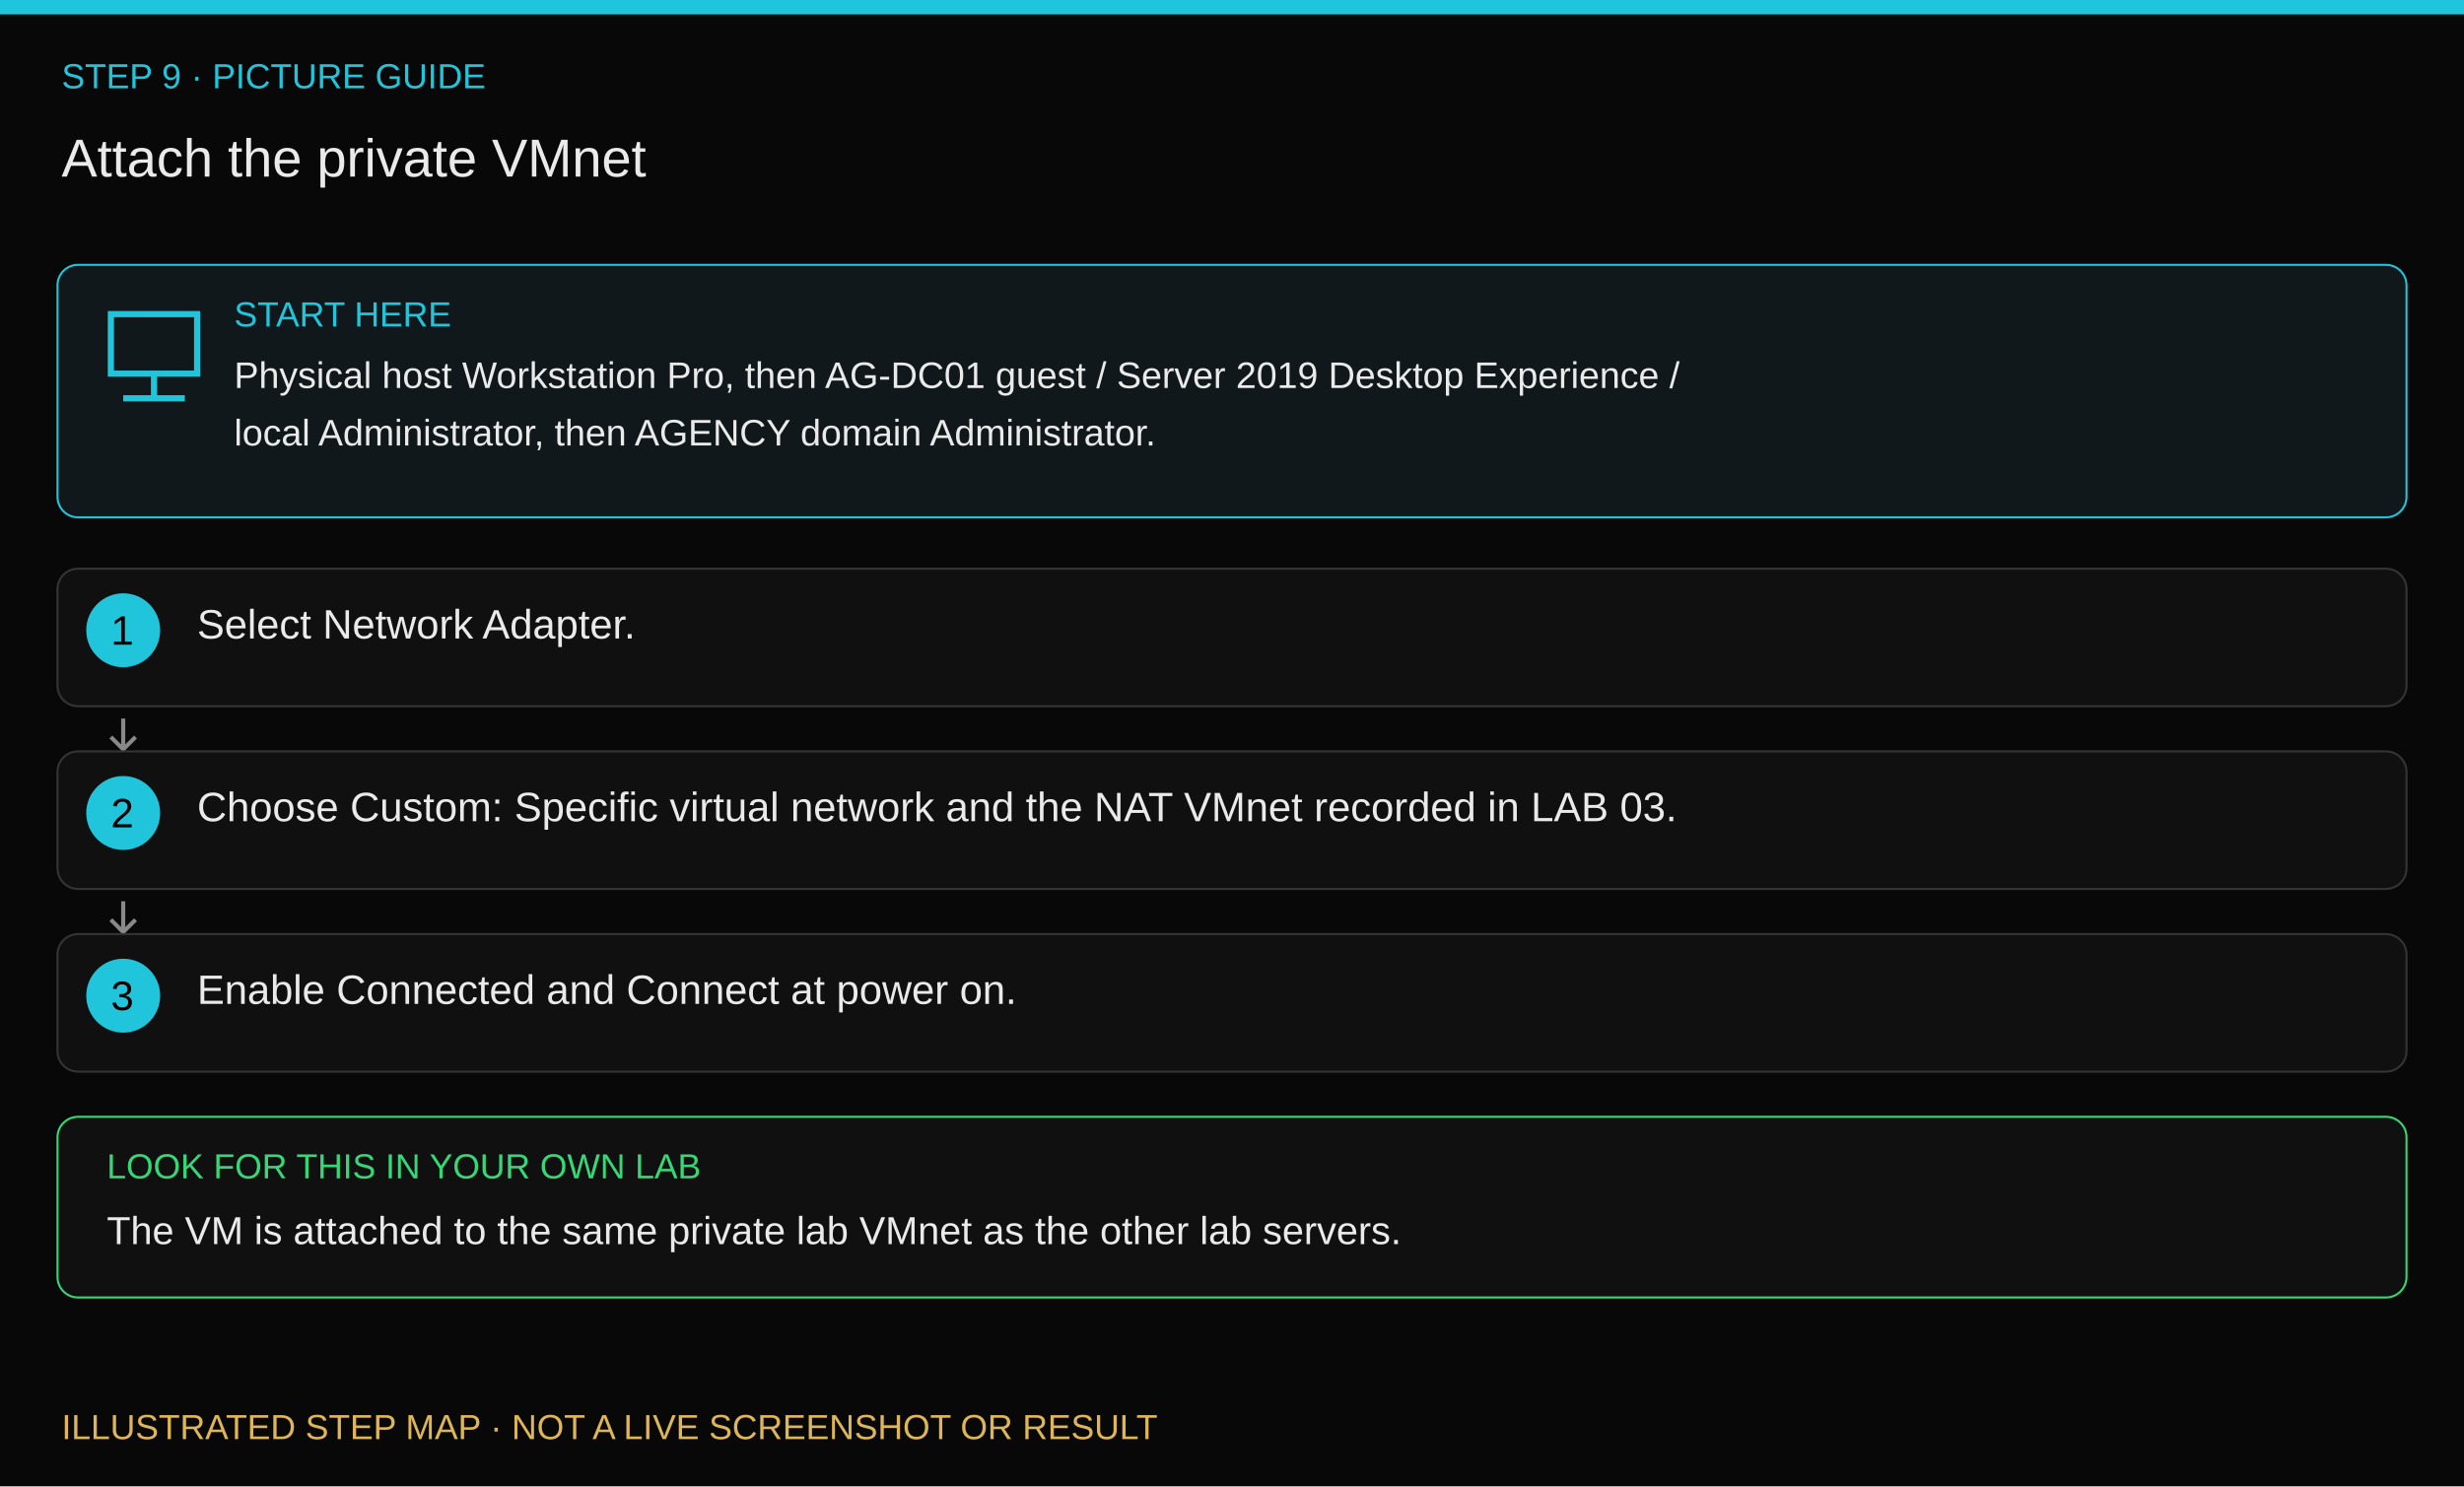
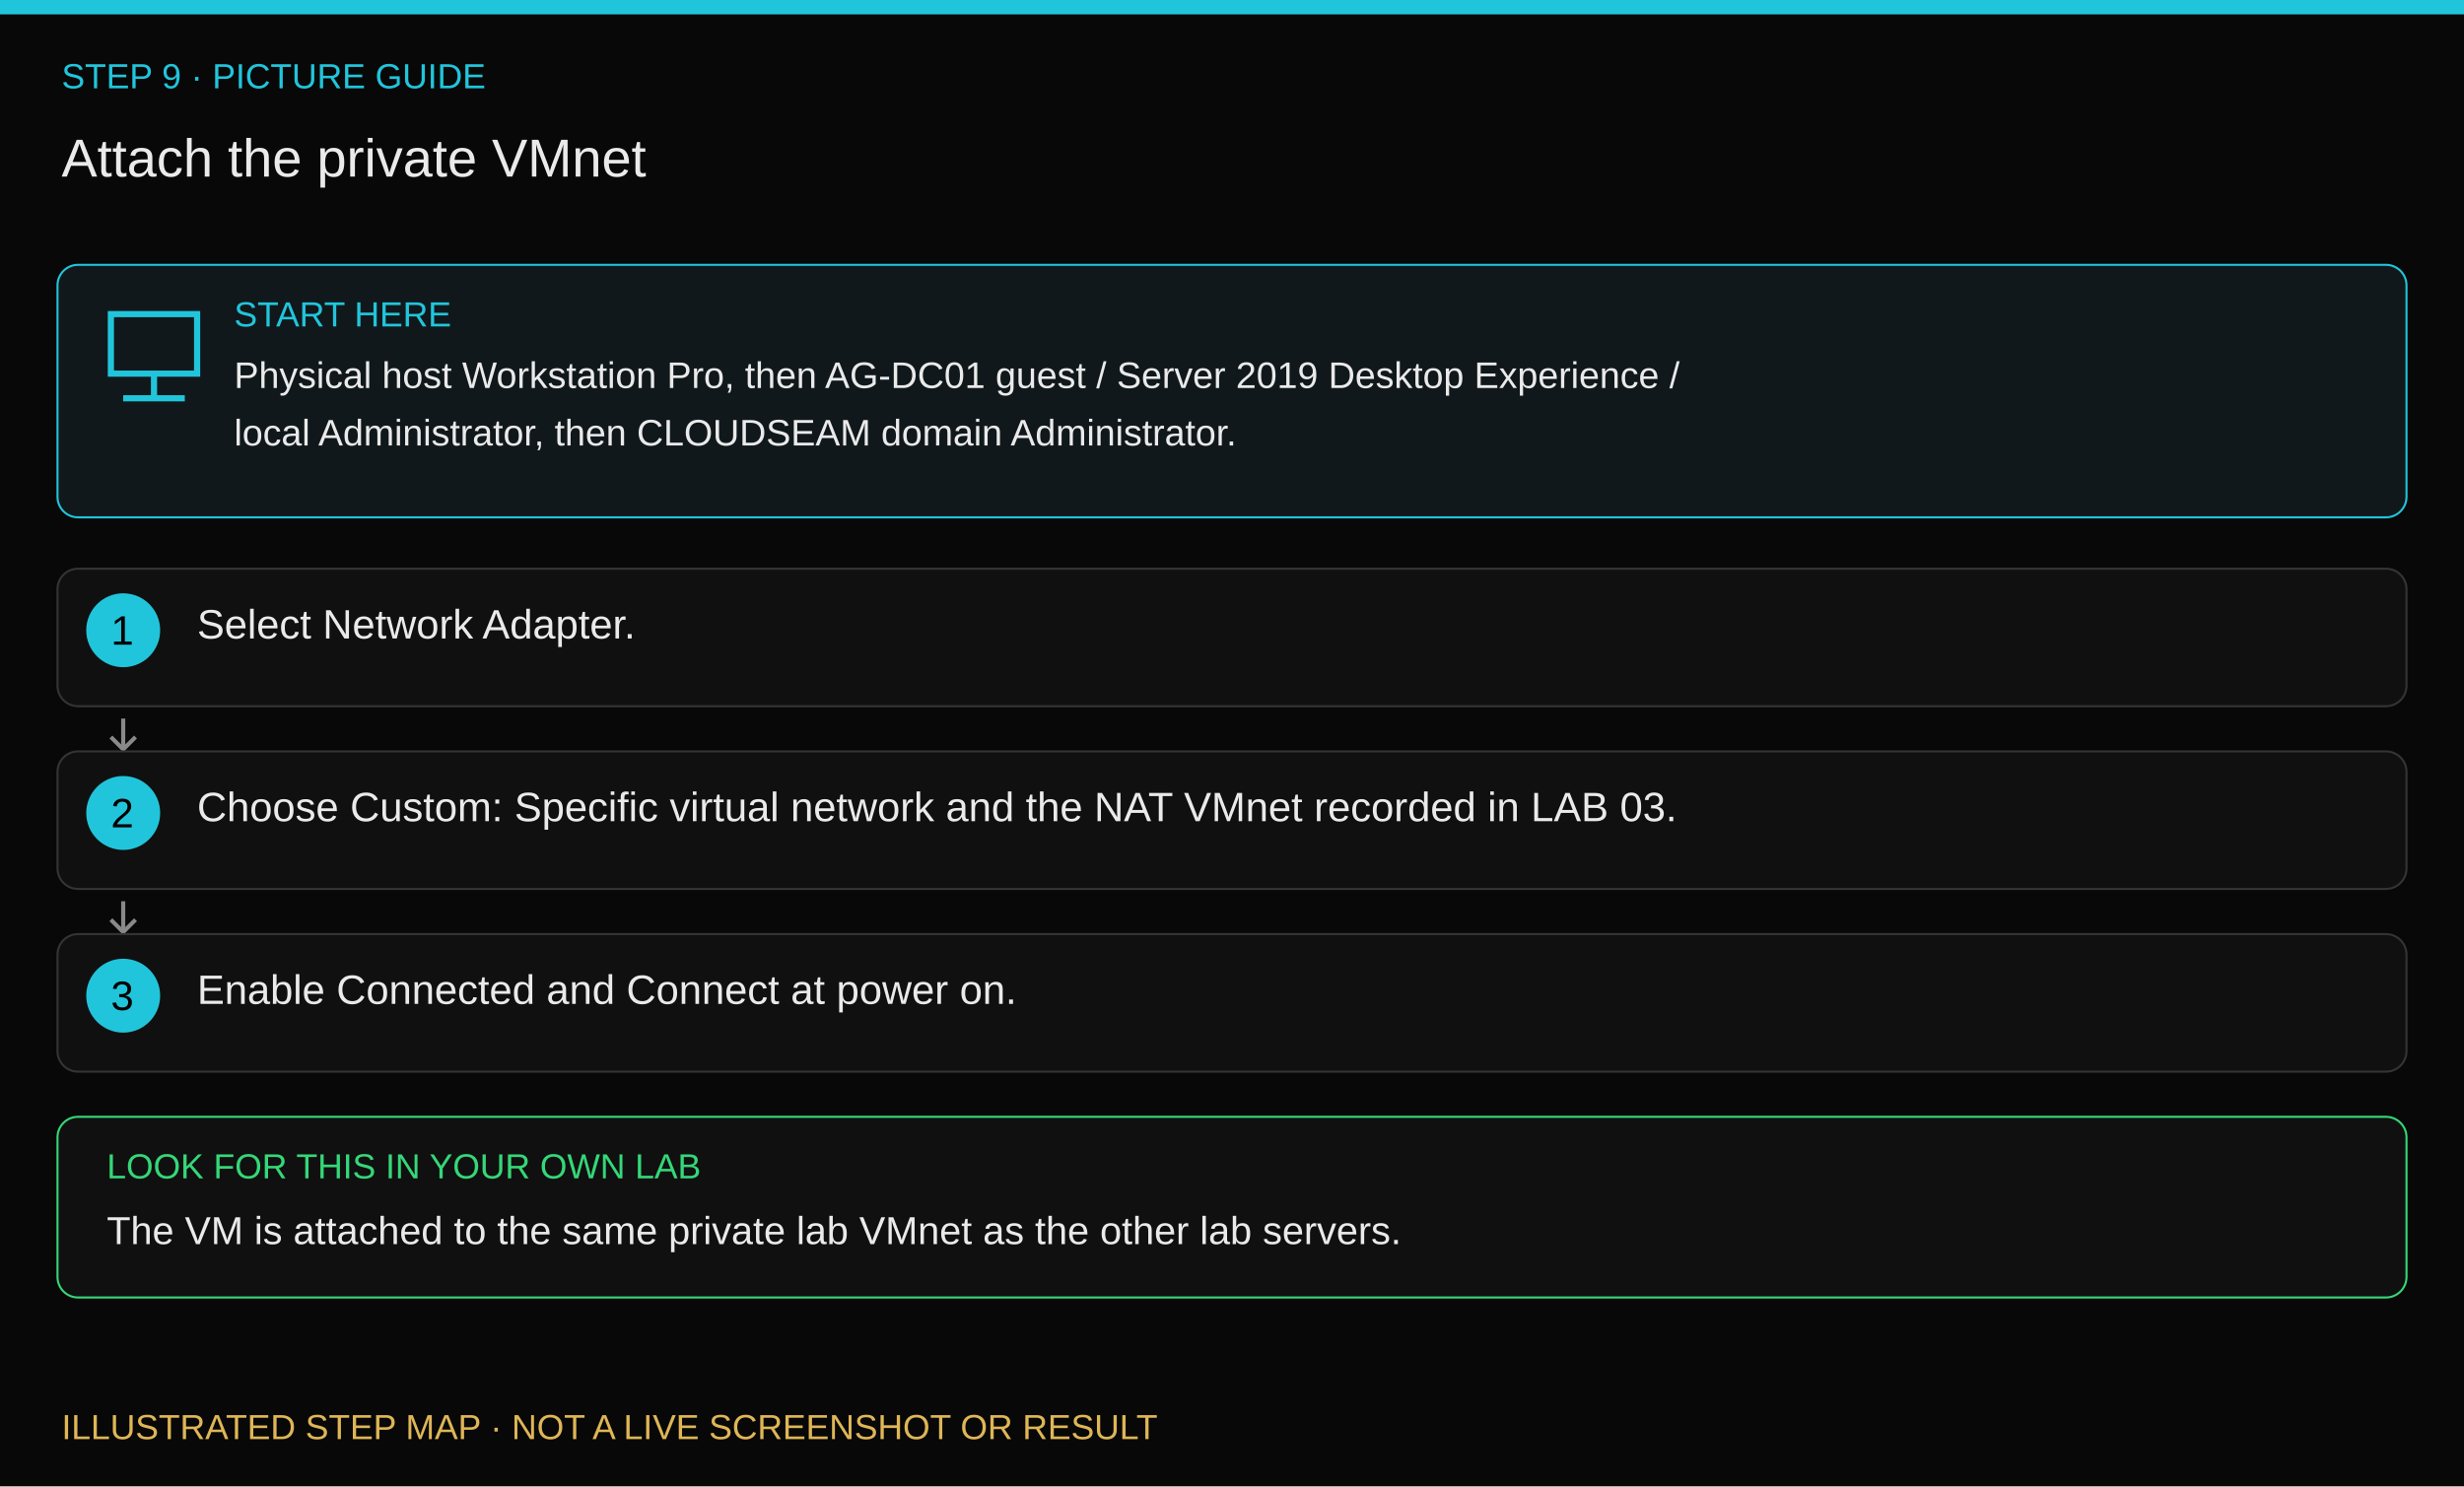
<svg xmlns="http://www.w3.org/2000/svg" width="1200" height="724" viewBox="0 0 1200 724" role="img" aria-labelledby="title desc">
  <rect width="1200" height="724" fill="#080808" />
  <rect width="1200" height="7" fill="#21c5db" />
  <text x="30" y="43" font-family="Arial, sans-serif" font-size="17" fill="#21c5db">STEP 9 · PICTURE GUIDE</text>
  <text x="30" y="86" font-family="Arial, sans-serif" font-size="26" fill="#eaeaea">Attach the private VMnet</text>
  <rect x="28" y="129" width="1144" height="123" rx="10" fill="#11181b" stroke="#21c5db" />
  <path d="M54 153h42v29H54zm21 29v12m-15 0h30" fill="none" stroke="#21c5db" stroke-width="3" />
  <text x="114" y="159" font-family="Arial, sans-serif" font-size="17" fill="#21c5db">START HERE</text>
  <text x="114" y="189" font-family="Arial, sans-serif" font-size="18" fill="#eaeaea">Physical host Workstation Pro, then AG-DC01 guest / Server 2019 Desktop Experience /</text>
-   <text x="114" y="217" font-family="Arial, sans-serif" font-size="18" fill="#eaeaea">local Administrator, then AGENCY domain Administrator.</text>
+   <text x="114" y="217" font-family="Arial, sans-serif" font-size="18" fill="#eaeaea">local Administrator, then CLOUDSEAM domain Administrator.</text>
  <rect x="28" y="277" width="1144" height="67" rx="10" fill="#101010" stroke="#343434" />
  <circle cx="60" cy="307" r="18" fill="#21c5db" />
  <text x="54" y="314" font-family="Arial, sans-serif" font-size="20" fill="#000">1</text>
  <text x="96" y="311" font-family="Arial, sans-serif" font-size="20" fill="#eaeaea">Select Network Adapter.</text>
  <path d="M60 350v15m-6-6 6 6 6-6" fill="none" stroke="#898989" stroke-width="2" />
  <rect x="28" y="366" width="1144" height="67" rx="10" fill="#101010" stroke="#343434" />
  <circle cx="60" cy="396" r="18" fill="#21c5db" />
  <text x="54" y="403" font-family="Arial, sans-serif" font-size="20" fill="#000">2</text>
  <text x="96" y="400" font-family="Arial, sans-serif" font-size="20" fill="#eaeaea">Choose Custom: Specific virtual network and the NAT VMnet recorded in LAB 03.</text>
  <path d="M60 439v15m-6-6 6 6 6-6" fill="none" stroke="#898989" stroke-width="2" />
  <rect x="28" y="455" width="1144" height="67" rx="10" fill="#101010" stroke="#343434" />
  <circle cx="60" cy="485" r="18" fill="#21c5db" />
  <text x="54" y="492" font-family="Arial, sans-serif" font-size="20" fill="#000">3</text>
  <text x="96" y="489" font-family="Arial, sans-serif" font-size="20" fill="#eaeaea">Enable Connected and Connect at power on.</text>
  <rect x="28" y="544" width="1144" height="88" rx="10" fill="#101010" stroke="#35d778" />
  <text x="52" y="574" font-family="Arial, sans-serif" font-size="17" fill="#35d778">LOOK FOR THIS IN YOUR OWN LAB</text>
  <text x="52" y="606" font-family="Arial, sans-serif" font-size="19" fill="#eaeaea">The VM is attached to the same private lab VMnet as the other lab servers.</text>
  <text x="30" y="701" font-family="Arial, sans-serif" font-size="17" fill="#dfb656">ILLUSTRATED STEP MAP · NOT A LIVE SCREENSHOT OR RESULT</text>
</svg>
